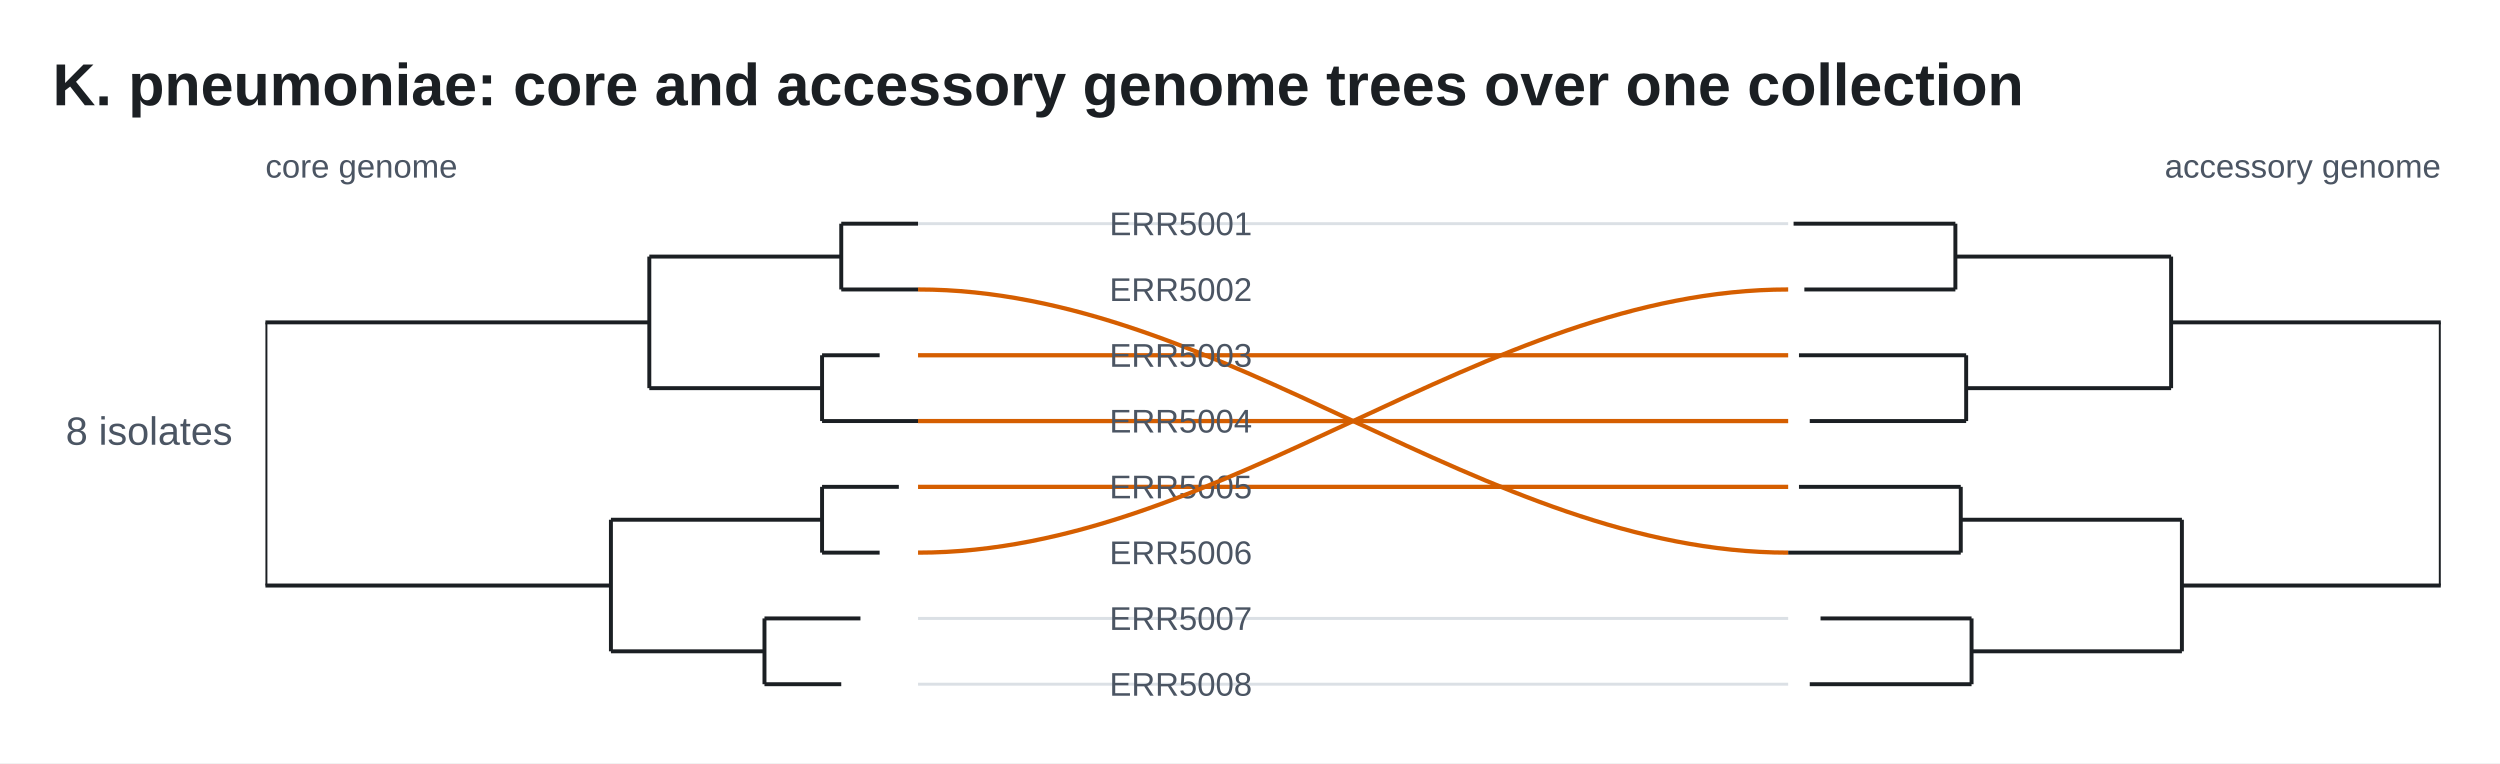
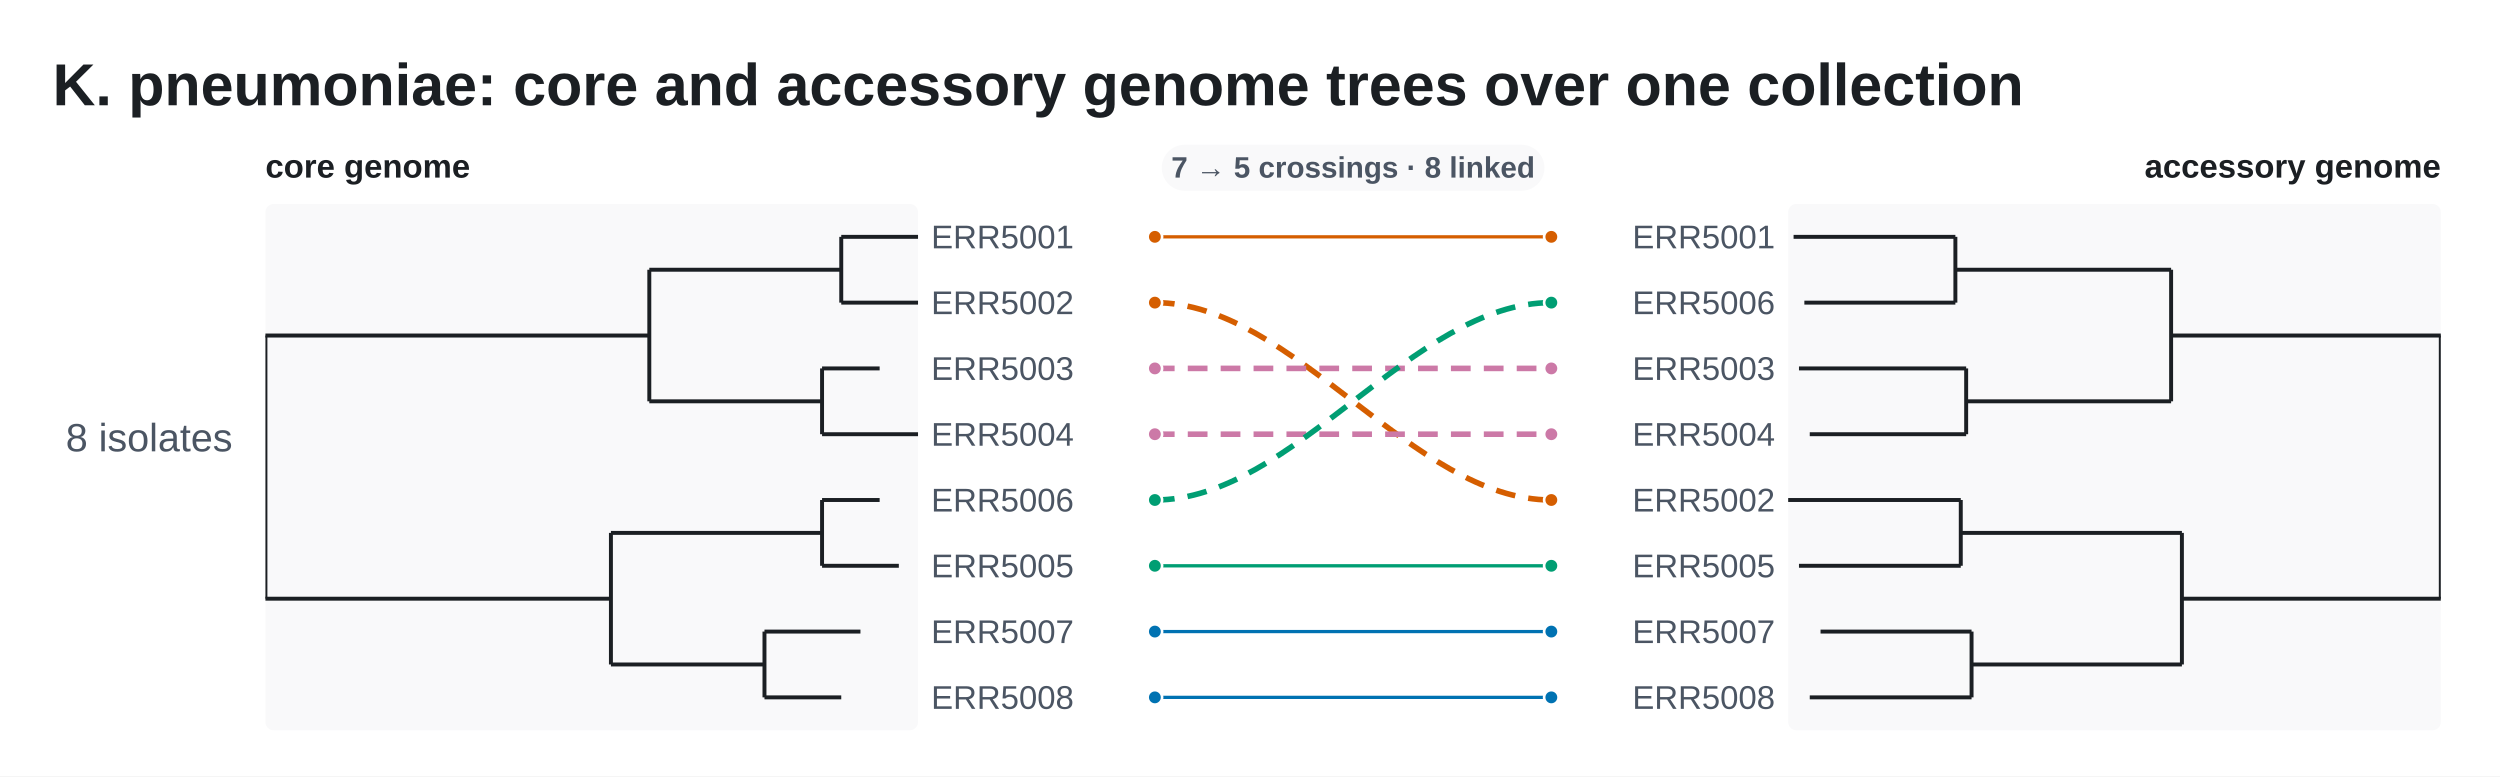
- <svg xmlns="http://www.w3.org/2000/svg" width="760" height="232" viewBox="0 0 760 232" font-family="Liberation Sans, Arial, Helvetica, sans-serif" role="img" aria-labelledby="karyon-title karyon-desc">
+ <svg xmlns="http://www.w3.org/2000/svg" width="760" height="236" viewBox="0 0 760 236" font-family="Liberation Sans, Arial, Helvetica, sans-serif" role="img" aria-labelledby="karyon-title karyon-desc">
  <defs>
    <clipPath id="karyon-clip-0">
-       <rect x="80.688" y="44" width="661.312" height="174" />
+       <rect x="80.688" y="44" width="661.312" height="178" />
    </clipPath>
  </defs>
-   <rect x="0" y="0" width="760" height="232" fill="#ffffff" />
+   <rect x="0" y="0" width="760" height="236" fill="#ffffff" />
  <text x="16" y="32" fill="#1b1f23" font-size="18" text-anchor="start" font-weight="bold">K. pneumoniae: core and accessory genome trees over one collection</text>
-   <text x="70.688" y="135.2" fill="#4b5563" font-size="12" text-anchor="end">8 isolates</text>
+   <text x="70.688" y="137.2" fill="#4b5563" font-size="12" text-anchor="end">8 isolates</text>
  <g clip-path="url(#karyon-clip-0)">
+     <rect x="80.688" y="62" width="198.394" height="160" rx="2.5" fill="#f9f9fa" />
+     <rect x="543.606" y="62" width="198.394" height="160" rx="2.5" fill="#f9f9fa" />
    <g>
-       <path d="M279.082 68C371.665 68 451.023 68 543.606 68" fill="none" stroke="#dbe0e5" stroke-width="0.9" />
-       <text x="337.277" y="71.5" fill="#4b5563" font-size="10" text-anchor="start">ERR5001</text>
+       <path d="M351.082 72C393.265 72 429.423 72 471.606 72" fill="none" stroke="#d55e00" stroke-width="1" />
+       <text x="283.082" y="75.5" fill="#4b5563" font-size="10" text-anchor="start">ERR5001</text>
+       <text x="539.606" y="75.5" fill="#4b5563" font-size="10" text-anchor="end">ERR5001</text>
+       <circle cx="351.082" cy="72" r="2.6" fill="#ffffff" />
+       <circle cx="351.082" cy="72" r="1.8" fill="#d55e00" />
+       <circle cx="471.606" cy="72" r="2.6" fill="#ffffff" />
+       <circle cx="471.606" cy="72" r="1.8" fill="#d55e00" />
    </g>
    <g>
-       <path d="M279.082 88C371.665 88 451.023 168 543.606 168" fill="none" stroke="#d55e00" stroke-width="1.3" />
-       <text x="337.277" y="91.5" fill="#4b5563" font-size="10" text-anchor="start">ERR5002</text>
+       <path d="M351.082 92C393.265 92 429.423 152 471.606 152" fill="none" stroke="#d55e00" stroke-width="1.7" stroke-dasharray="6 4" />
+       <text x="283.082" y="95.5" fill="#4b5563" font-size="10" text-anchor="start">ERR5002</text>
+       <text x="539.606" y="155.5" fill="#4b5563" font-size="10" text-anchor="end">ERR5002</text>
+       <circle cx="351.082" cy="92" r="2.6" fill="#ffffff" />
+       <circle cx="351.082" cy="92" r="1.8" fill="#d55e00" />
+       <circle cx="471.606" cy="152" r="2.6" fill="#ffffff" />
+       <circle cx="471.606" cy="152" r="1.8" fill="#d55e00" />
    </g>
    <g>
-       <path d="M279.082 108C371.665 108 451.023 108 543.606 108" fill="none" stroke="#d55e00" stroke-width="1.3" />
-       <text x="337.277" y="111.5" fill="#4b5563" font-size="10" text-anchor="start">ERR5003</text>
+       <path d="M351.082 112C393.265 112 429.423 112 471.606 112" fill="none" stroke="#cc79a7" stroke-width="1.7" stroke-dasharray="6 4" />
+       <text x="283.082" y="115.5" fill="#4b5563" font-size="10" text-anchor="start">ERR5003</text>
+       <text x="539.606" y="115.5" fill="#4b5563" font-size="10" text-anchor="end">ERR5003</text>
+       <circle cx="351.082" cy="112" r="2.6" fill="#ffffff" />
+       <circle cx="351.082" cy="112" r="1.8" fill="#cc79a7" />
+       <circle cx="471.606" cy="112" r="2.6" fill="#ffffff" />
+       <circle cx="471.606" cy="112" r="1.8" fill="#cc79a7" />
    </g>
    <g>
-       <path d="M279.082 128C371.665 128 451.023 128 543.606 128" fill="none" stroke="#d55e00" stroke-width="1.3" />
-       <text x="337.277" y="131.5" fill="#4b5563" font-size="10" text-anchor="start">ERR5004</text>
+       <path d="M351.082 132C393.265 132 429.423 132 471.606 132" fill="none" stroke="#cc79a7" stroke-width="1.7" stroke-dasharray="6 4" />
+       <text x="283.082" y="135.5" fill="#4b5563" font-size="10" text-anchor="start">ERR5004</text>
+       <text x="539.606" y="135.5" fill="#4b5563" font-size="10" text-anchor="end">ERR5004</text>
+       <circle cx="351.082" cy="132" r="2.6" fill="#ffffff" />
+       <circle cx="351.082" cy="132" r="1.8" fill="#cc79a7" />
+       <circle cx="471.606" cy="132" r="2.6" fill="#ffffff" />
+       <circle cx="471.606" cy="132" r="1.8" fill="#cc79a7" />
    </g>
    <g>
-       <path d="M279.082 148C371.665 148 451.023 148 543.606 148" fill="none" stroke="#d55e00" stroke-width="1.3" />
-       <text x="337.277" y="151.5" fill="#4b5563" font-size="10" text-anchor="start">ERR5005</text>
+       <path d="M351.082 152C393.265 152 429.423 92 471.606 92" fill="none" stroke="#009e73" stroke-width="1.7" stroke-dasharray="6 4" />
+       <text x="283.082" y="155.5" fill="#4b5563" font-size="10" text-anchor="start">ERR5006</text>
+       <text x="539.606" y="95.5" fill="#4b5563" font-size="10" text-anchor="end">ERR5006</text>
+       <circle cx="351.082" cy="152" r="2.6" fill="#ffffff" />
+       <circle cx="351.082" cy="152" r="1.8" fill="#009e73" />
+       <circle cx="471.606" cy="92" r="2.6" fill="#ffffff" />
+       <circle cx="471.606" cy="92" r="1.8" fill="#009e73" />
    </g>
    <g>
-       <path d="M279.082 168C371.665 168 451.023 88 543.606 88" fill="none" stroke="#d55e00" stroke-width="1.3" />
-       <text x="337.277" y="171.5" fill="#4b5563" font-size="10" text-anchor="start">ERR5006</text>
+       <path d="M351.082 172C393.265 172 429.423 172 471.606 172" fill="none" stroke="#009e73" stroke-width="1" />
+       <text x="283.082" y="175.5" fill="#4b5563" font-size="10" text-anchor="start">ERR5005</text>
+       <text x="539.606" y="175.5" fill="#4b5563" font-size="10" text-anchor="end">ERR5005</text>
+       <circle cx="351.082" cy="172" r="2.6" fill="#ffffff" />
+       <circle cx="351.082" cy="172" r="1.8" fill="#009e73" />
+       <circle cx="471.606" cy="172" r="2.6" fill="#ffffff" />
+       <circle cx="471.606" cy="172" r="1.8" fill="#009e73" />
    </g>
    <g>
-       <path d="M279.082 188C371.665 188 451.023 188 543.606 188" fill="none" stroke="#dbe0e5" stroke-width="0.9" />
-       <text x="337.277" y="191.5" fill="#4b5563" font-size="10" text-anchor="start">ERR5007</text>
+       <path d="M351.082 192C393.265 192 429.423 192 471.606 192" fill="none" stroke="#0072b2" stroke-width="1" />
+       <text x="283.082" y="195.5" fill="#4b5563" font-size="10" text-anchor="start">ERR5007</text>
+       <text x="539.606" y="195.5" fill="#4b5563" font-size="10" text-anchor="end">ERR5007</text>
+       <circle cx="351.082" cy="192" r="2.6" fill="#ffffff" />
+       <circle cx="351.082" cy="192" r="1.8" fill="#0072b2" />
+       <circle cx="471.606" cy="192" r="2.6" fill="#ffffff" />
+       <circle cx="471.606" cy="192" r="1.8" fill="#0072b2" />
    </g>
    <g>
-       <path d="M279.082 208C371.665 208 451.023 208 543.606 208" fill="none" stroke="#dbe0e5" stroke-width="0.9" />
-       <text x="337.277" y="211.5" fill="#4b5563" font-size="10" text-anchor="start">ERR5008</text>
+       <path d="M351.082 212C393.265 212 429.423 212 471.606 212" fill="none" stroke="#0072b2" stroke-width="1" />
+       <text x="283.082" y="215.5" fill="#4b5563" font-size="10" text-anchor="start">ERR5008</text>
+       <text x="539.606" y="215.5" fill="#4b5563" font-size="10" text-anchor="end">ERR5008</text>
+       <circle cx="351.082" cy="212" r="2.6" fill="#ffffff" />
+       <circle cx="351.082" cy="212" r="1.8" fill="#0072b2" />
+       <circle cx="471.606" cy="212" r="2.6" fill="#ffffff" />
+       <circle cx="471.606" cy="212" r="1.8" fill="#0072b2" />
    </g>
-     <line x1="80.688" y1="98" x2="197.39" y2="98" stroke="#1b1f23" stroke-width="1.2" />
-     <line x1="197.39" y1="78" x2="255.741" y2="78" stroke="#1b1f23" stroke-width="1.2" />
-     <line x1="255.741" y1="68" x2="279.082" y2="68" stroke="#1b1f23" stroke-width="1.2" />
-     <line x1="255.741" y1="88" x2="279.082" y2="88" stroke="#1b1f23" stroke-width="1.2" />
-     <line x1="197.39" y1="118" x2="249.906" y2="118" stroke="#1b1f23" stroke-width="1.2" />
-     <line x1="249.906" y1="108" x2="267.411" y2="108" stroke="#1b1f23" stroke-width="1.2" />
-     <line x1="249.906" y1="128" x2="279.082" y2="128" stroke="#1b1f23" stroke-width="1.2" />
-     <line x1="80.688" y1="178" x2="185.72" y2="178" stroke="#1b1f23" stroke-width="1.2" />
-     <line x1="185.72" y1="158" x2="249.906" y2="158" stroke="#1b1f23" stroke-width="1.2" />
-     <line x1="249.906" y1="148" x2="273.246" y2="148" stroke="#1b1f23" stroke-width="1.2" />
-     <line x1="249.906" y1="168" x2="267.411" y2="168" stroke="#1b1f23" stroke-width="1.2" />
-     <line x1="185.72" y1="198" x2="232.401" y2="198" stroke="#1b1f23" stroke-width="1.2" />
-     <line x1="232.401" y1="188" x2="261.576" y2="188" stroke="#1b1f23" stroke-width="1.2" />
-     <line x1="232.401" y1="208" x2="255.741" y2="208" stroke="#1b1f23" stroke-width="1.2" />
-     <line x1="80.688" y1="98" x2="80.688" y2="178" stroke="#1b1f23" stroke-width="1.2" />
-     <line x1="197.39" y1="78" x2="197.39" y2="118" stroke="#1b1f23" stroke-width="1.2" />
-     <line x1="255.741" y1="68" x2="255.741" y2="88" stroke="#1b1f23" stroke-width="1.2" />
-     <line x1="249.906" y1="108" x2="249.906" y2="128" stroke="#1b1f23" stroke-width="1.2" />
-     <line x1="185.72" y1="158" x2="185.72" y2="198" stroke="#1b1f23" stroke-width="1.2" />
-     <line x1="249.906" y1="148" x2="249.906" y2="168" stroke="#1b1f23" stroke-width="1.2" />
-     <line x1="232.401" y1="188" x2="232.401" y2="208" stroke="#1b1f23" stroke-width="1.2" />
-     <line x1="742" y1="98" x2="660.019" y2="98" stroke="#1b1f23" stroke-width="1.2" />
-     <line x1="660.019" y1="78" x2="594.435" y2="78" stroke="#1b1f23" stroke-width="1.2" />
-     <line x1="594.435" y1="68" x2="545.246" y2="68" stroke="#1b1f23" stroke-width="1.2" />
-     <line x1="594.435" y1="88" x2="548.525" y2="88" stroke="#1b1f23" stroke-width="1.2" />
-     <line x1="660.019" y1="118" x2="597.714" y2="118" stroke="#1b1f23" stroke-width="1.2" />
-     <line x1="597.714" y1="108" x2="546.886" y2="108" stroke="#1b1f23" stroke-width="1.2" />
-     <line x1="597.714" y1="128" x2="550.165" y2="128" stroke="#1b1f23" stroke-width="1.2" />
-     <line x1="742" y1="178" x2="663.298" y2="178" stroke="#1b1f23" stroke-width="1.2" />
-     <line x1="663.298" y1="158" x2="596.074" y2="158" stroke="#1b1f23" stroke-width="1.2" />
-     <line x1="596.074" y1="148" x2="546.886" y2="148" stroke="#1b1f23" stroke-width="1.2" />
-     <line x1="596.074" y1="168" x2="543.606" y2="168" stroke="#1b1f23" stroke-width="1.2" />
-     <line x1="663.298" y1="198" x2="599.353" y2="198" stroke="#1b1f23" stroke-width="1.2" />
-     <line x1="599.353" y1="188" x2="553.444" y2="188" stroke="#1b1f23" stroke-width="1.2" />
-     <line x1="599.353" y1="208" x2="550.165" y2="208" stroke="#1b1f23" stroke-width="1.2" />
-     <line x1="742" y1="98" x2="742" y2="178" stroke="#1b1f23" stroke-width="1.2" />
-     <line x1="660.019" y1="78" x2="660.019" y2="118" stroke="#1b1f23" stroke-width="1.2" />
-     <line x1="594.435" y1="68" x2="594.435" y2="88" stroke="#1b1f23" stroke-width="1.2" />
-     <line x1="597.714" y1="108" x2="597.714" y2="128" stroke="#1b1f23" stroke-width="1.2" />
-     <line x1="663.298" y1="158" x2="663.298" y2="198" stroke="#1b1f23" stroke-width="1.2" />
-     <line x1="596.074" y1="148" x2="596.074" y2="168" stroke="#1b1f23" stroke-width="1.2" />
-     <line x1="599.353" y1="188" x2="599.353" y2="208" stroke="#1b1f23" stroke-width="1.2" />
-     <text x="80.688" y="54" fill="#4b5563" font-size="10" text-anchor="start">core genome</text>
-     <text x="742" y="54" fill="#4b5563" font-size="10" text-anchor="end">accessory genome</text>
+     <line x1="80.688" y1="102" x2="197.39" y2="102" stroke="#1b1f23" stroke-width="1.2" />
+     <line x1="197.39" y1="82" x2="255.741" y2="82" stroke="#1b1f23" stroke-width="1.2" />
+     <line x1="255.741" y1="72" x2="279.082" y2="72" stroke="#1b1f23" stroke-width="1.2" />
+     <line x1="255.741" y1="92" x2="279.082" y2="92" stroke="#1b1f23" stroke-width="1.2" />
+     <line x1="197.39" y1="122" x2="249.906" y2="122" stroke="#1b1f23" stroke-width="1.2" />
+     <line x1="249.906" y1="112" x2="267.411" y2="112" stroke="#1b1f23" stroke-width="1.2" />
+     <line x1="249.906" y1="132" x2="279.082" y2="132" stroke="#1b1f23" stroke-width="1.2" />
+     <line x1="80.688" y1="182" x2="185.72" y2="182" stroke="#1b1f23" stroke-width="1.2" />
+     <line x1="185.72" y1="162" x2="249.906" y2="162" stroke="#1b1f23" stroke-width="1.2" />
+     <line x1="249.906" y1="172" x2="273.246" y2="172" stroke="#1b1f23" stroke-width="1.2" />
+     <line x1="249.906" y1="152" x2="267.411" y2="152" stroke="#1b1f23" stroke-width="1.2" />
+     <line x1="185.72" y1="202" x2="232.401" y2="202" stroke="#1b1f23" stroke-width="1.2" />
+     <line x1="232.401" y1="192" x2="261.576" y2="192" stroke="#1b1f23" stroke-width="1.2" />
+     <line x1="232.401" y1="212" x2="255.741" y2="212" stroke="#1b1f23" stroke-width="1.2" />
+     <line x1="80.688" y1="102" x2="80.688" y2="182" stroke="#1b1f23" stroke-width="1.2" />
+     <line x1="197.39" y1="82" x2="197.39" y2="122" stroke="#1b1f23" stroke-width="1.2" />
+     <line x1="255.741" y1="72" x2="255.741" y2="92" stroke="#1b1f23" stroke-width="1.2" />
+     <line x1="249.906" y1="112" x2="249.906" y2="132" stroke="#1b1f23" stroke-width="1.2" />
+     <line x1="185.72" y1="162" x2="185.72" y2="202" stroke="#1b1f23" stroke-width="1.2" />
+     <line x1="249.906" y1="152" x2="249.906" y2="172" stroke="#1b1f23" stroke-width="1.2" />
+     <line x1="232.401" y1="192" x2="232.401" y2="212" stroke="#1b1f23" stroke-width="1.2" />
+     <line x1="742" y1="102" x2="660.019" y2="102" stroke="#1b1f23" stroke-width="1.2" />
+     <line x1="660.019" y1="82" x2="594.435" y2="82" stroke="#1b1f23" stroke-width="1.2" />
+     <line x1="594.435" y1="72" x2="545.246" y2="72" stroke="#1b1f23" stroke-width="1.2" />
+     <line x1="594.435" y1="92" x2="548.525" y2="92" stroke="#1b1f23" stroke-width="1.2" />
+     <line x1="660.019" y1="122" x2="597.714" y2="122" stroke="#1b1f23" stroke-width="1.2" />
+     <line x1="597.714" y1="112" x2="546.886" y2="112" stroke="#1b1f23" stroke-width="1.2" />
+     <line x1="597.714" y1="132" x2="550.165" y2="132" stroke="#1b1f23" stroke-width="1.2" />
+     <line x1="742" y1="182" x2="663.298" y2="182" stroke="#1b1f23" stroke-width="1.2" />
+     <line x1="663.298" y1="162" x2="596.074" y2="162" stroke="#1b1f23" stroke-width="1.2" />
+     <line x1="596.074" y1="172" x2="546.886" y2="172" stroke="#1b1f23" stroke-width="1.2" />
+     <line x1="596.074" y1="152" x2="543.606" y2="152" stroke="#1b1f23" stroke-width="1.2" />
+     <line x1="663.298" y1="202" x2="599.353" y2="202" stroke="#1b1f23" stroke-width="1.2" />
+     <line x1="599.353" y1="192" x2="553.444" y2="192" stroke="#1b1f23" stroke-width="1.2" />
+     <line x1="599.353" y1="212" x2="550.165" y2="212" stroke="#1b1f23" stroke-width="1.2" />
+     <line x1="742" y1="102" x2="742" y2="182" stroke="#1b1f23" stroke-width="1.2" />
+     <line x1="660.019" y1="82" x2="660.019" y2="122" stroke="#1b1f23" stroke-width="1.2" />
+     <line x1="594.435" y1="72" x2="594.435" y2="92" stroke="#1b1f23" stroke-width="1.2" />
+     <line x1="597.714" y1="112" x2="597.714" y2="132" stroke="#1b1f23" stroke-width="1.2" />
+     <line x1="663.298" y1="162" x2="663.298" y2="202" stroke="#1b1f23" stroke-width="1.2" />
+     <line x1="596.074" y1="152" x2="596.074" y2="172" stroke="#1b1f23" stroke-width="1.2" />
+     <line x1="599.353" y1="192" x2="599.353" y2="212" stroke="#1b1f23" stroke-width="1.2" />
+     <text x="80.688" y="54" fill="#1b1f23" font-size="10" text-anchor="start" font-weight="bold">core genome</text>
+     <text x="742" y="54" fill="#1b1f23" font-size="10" text-anchor="end" font-weight="bold">accessory genome</text>
+     <rect x="353.174" y="44" width="116.339" height="14" rx="7" fill="#f9f9fa" />
+     <text x="411.344" y="54" fill="#4b5563" font-size="9" text-anchor="middle" font-weight="bold">7 → 5 crossings · 8 linked</text>
  </g>
</svg>
